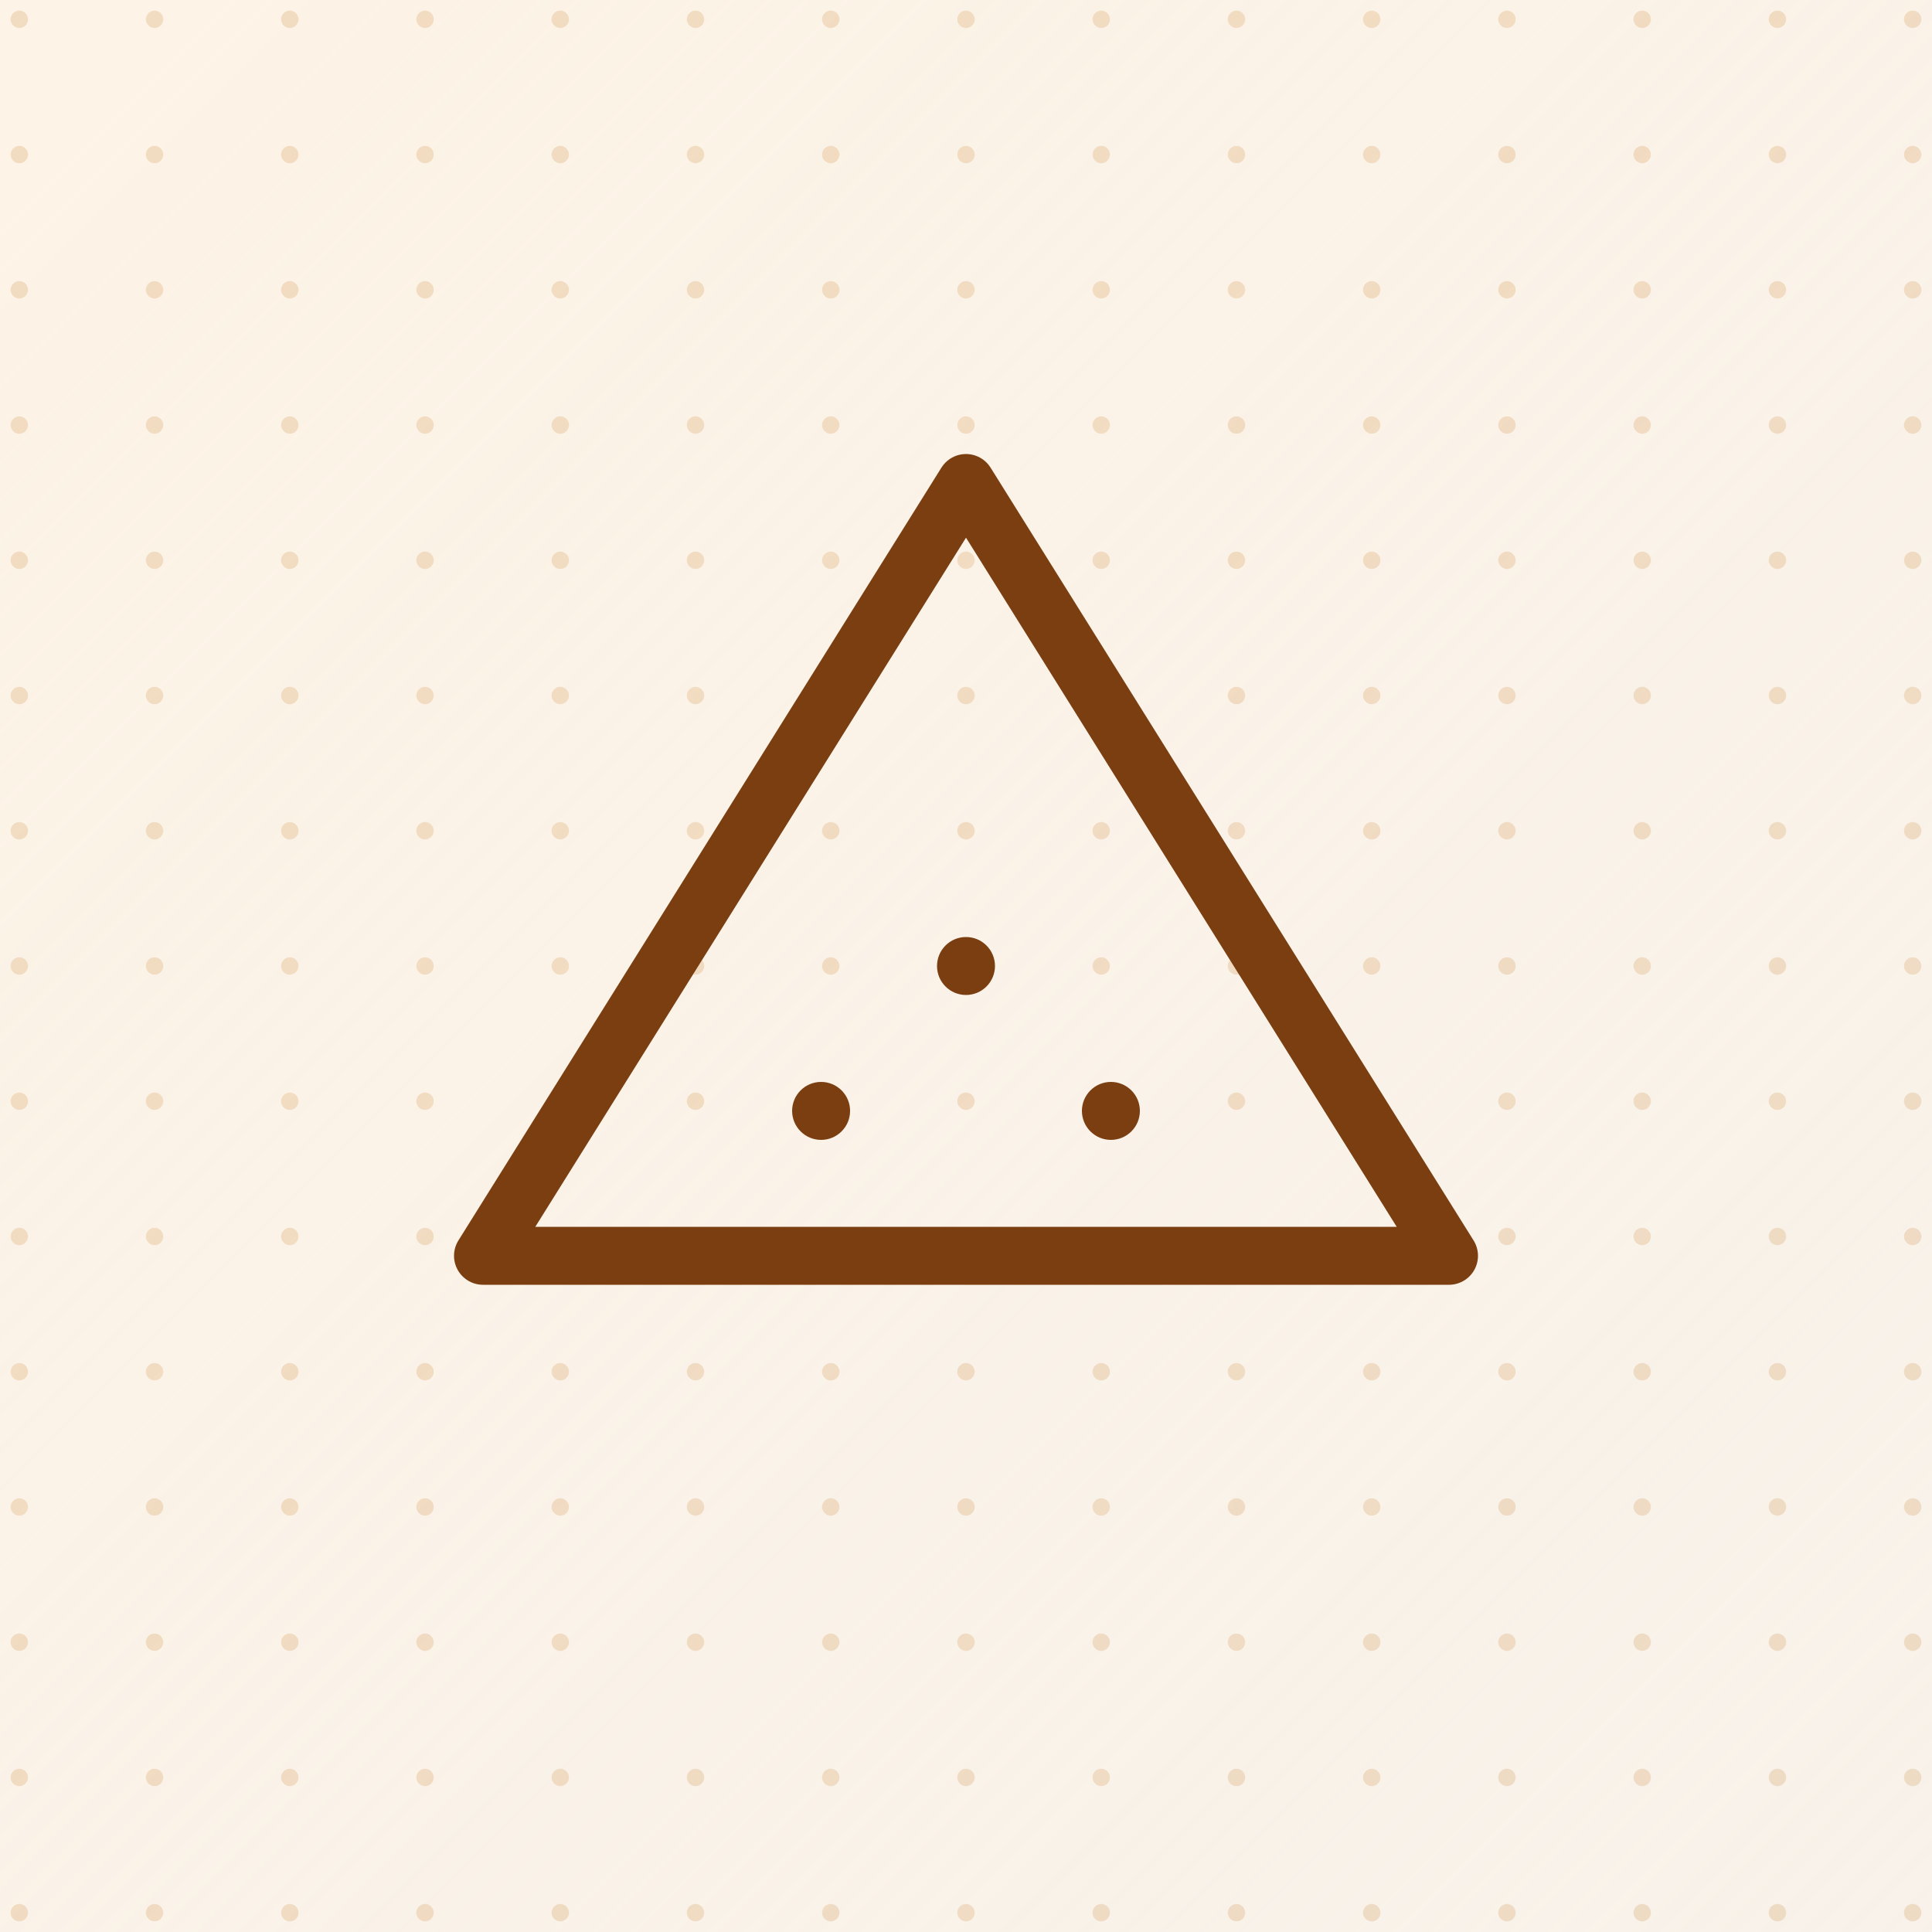
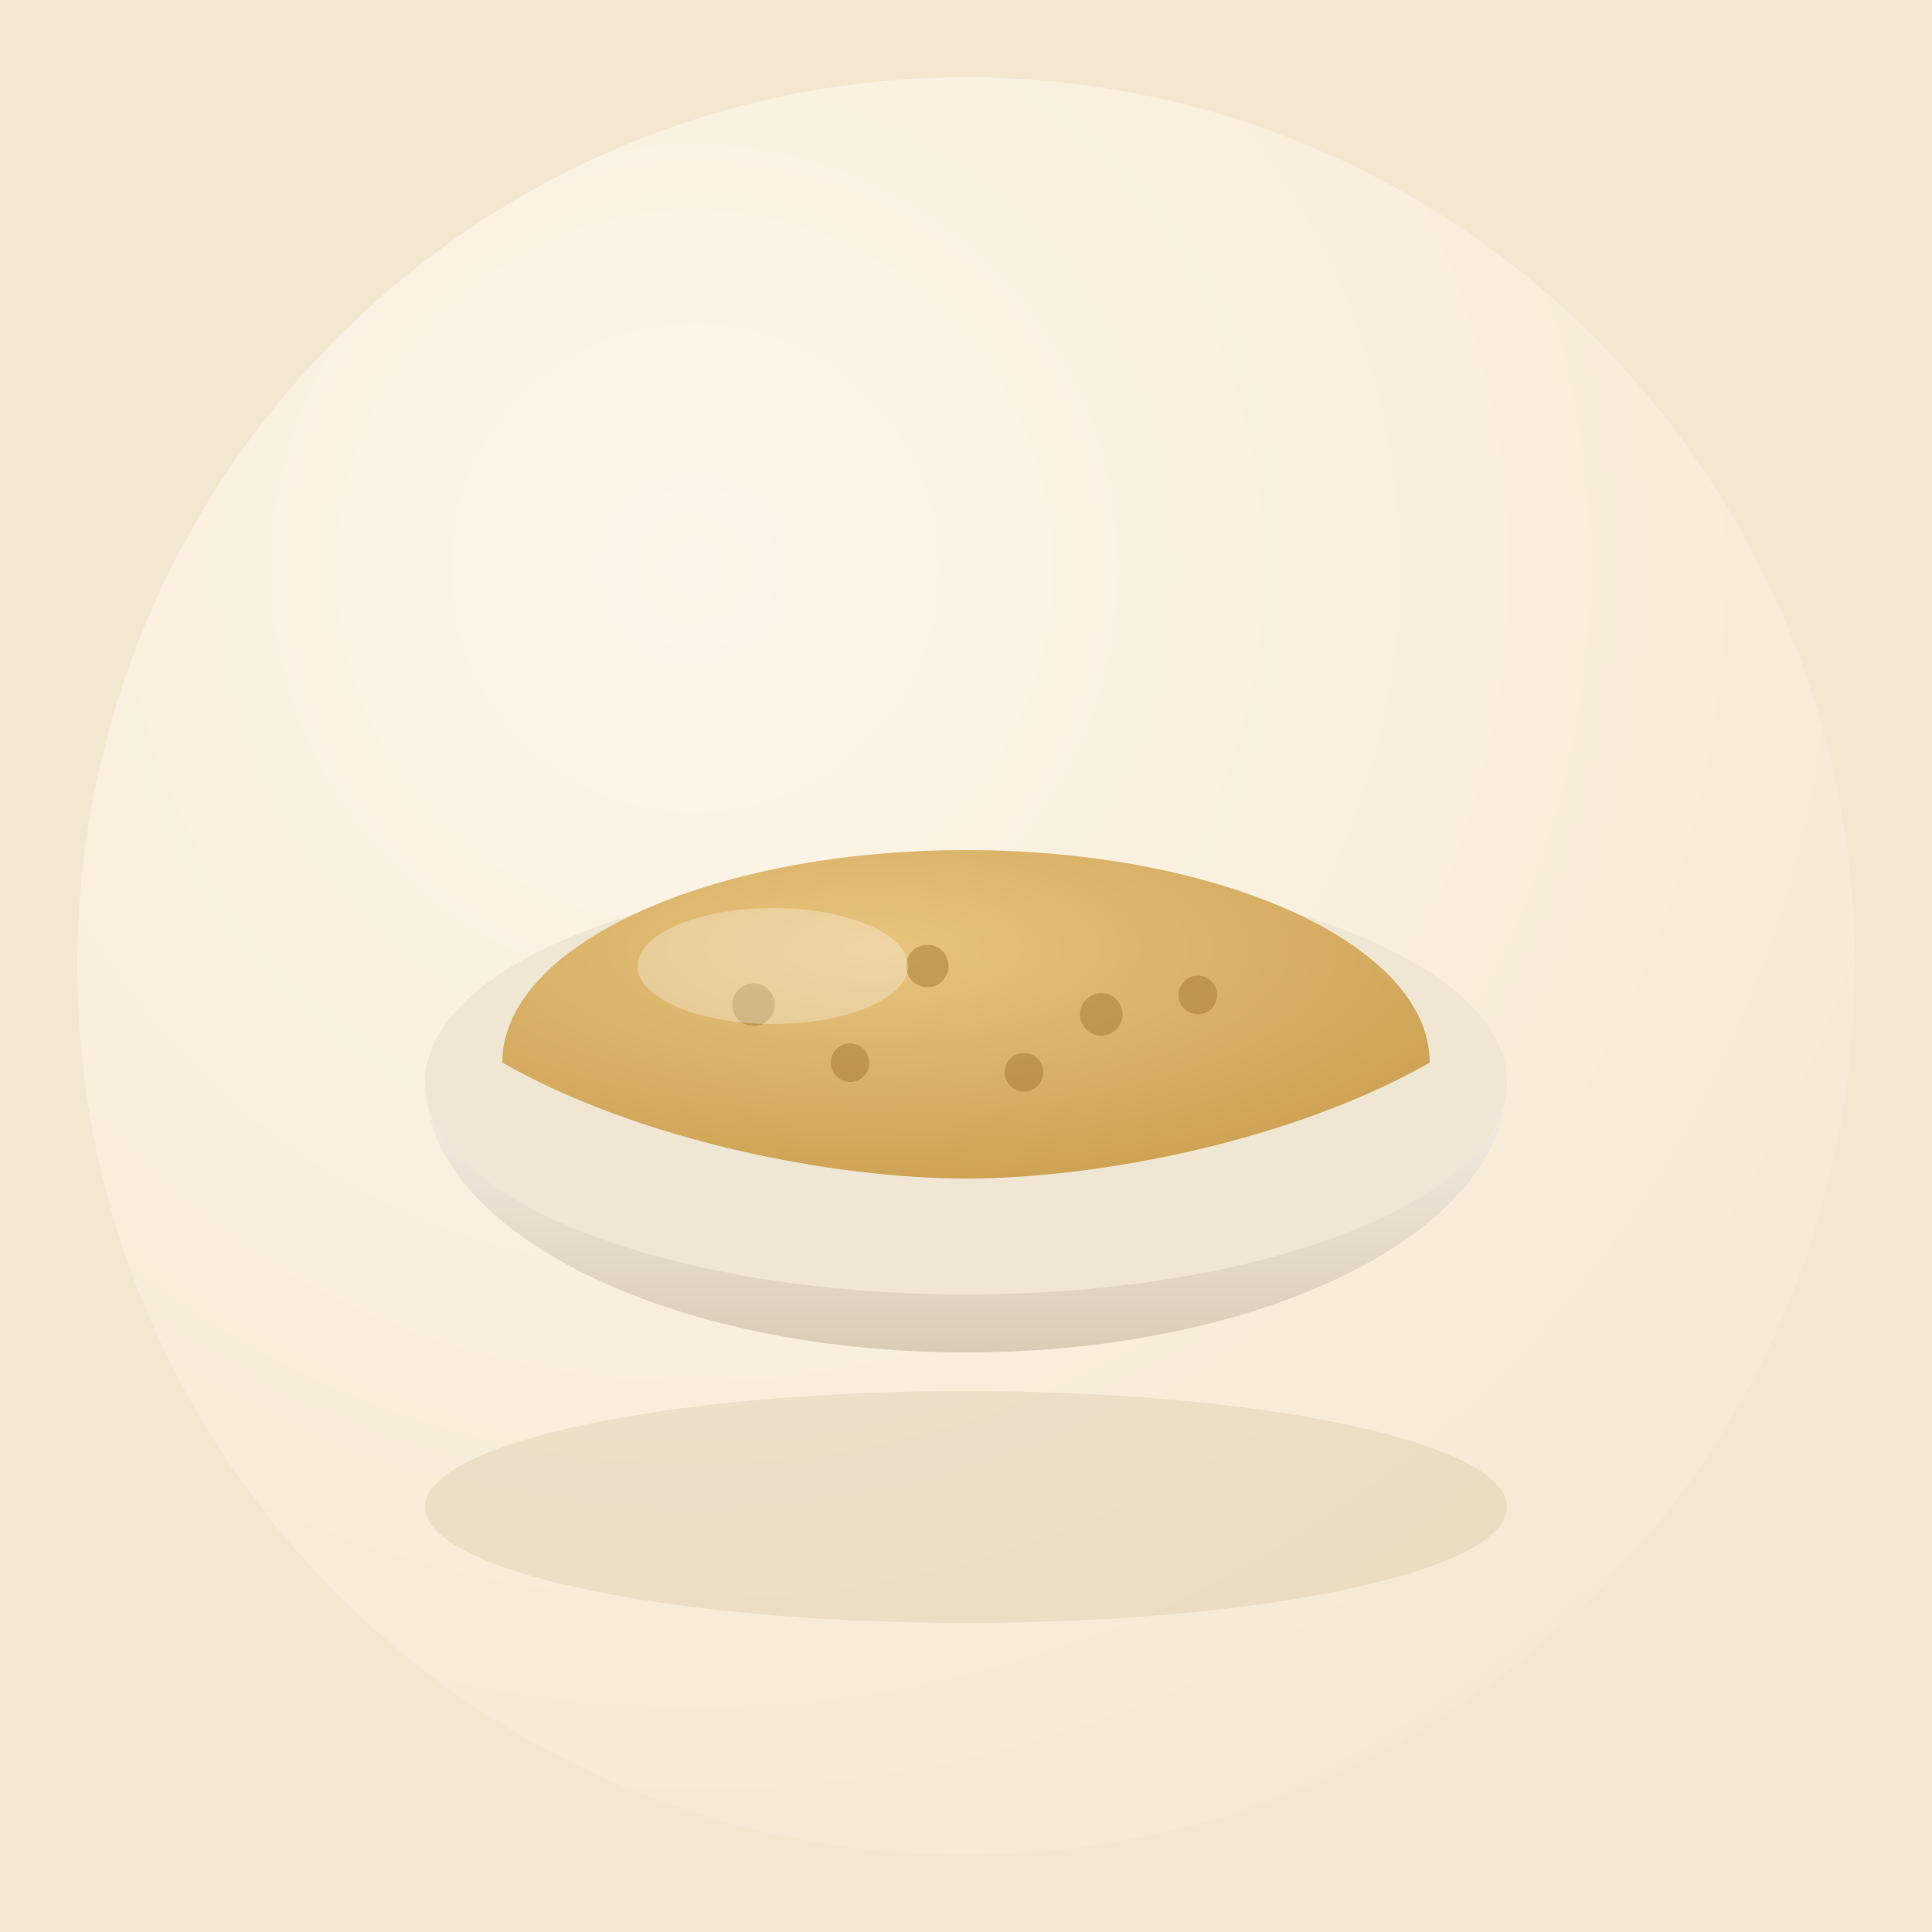
- <svg xmlns="http://www.w3.org/2000/svg" viewBox="0 0 200 200" role="img" aria-label="bulgur">
+ <svg xmlns="http://www.w3.org/2000/svg" viewBox="0 0 200 200" role="img" aria-label="Bulgur">
  <defs>
-     <linearGradient id="g" x1="0" y1="0" x2="1" y2="1">
-       <stop offset="0" stop-color="#fdf3e6" />
-       <stop offset="1" stop-color="#fdf3e6" stop-opacity="0.6" />
+     <radialGradient id="bu_bg" cx="0.35" cy="0.28" r="0.9">
+       <stop offset="0" stop-color="#fdf6e8" />
+       <stop offset="1" stop-color="#f3e7cf" />
+     </radialGradient>
+     <radialGradient id="bu_heap" cx="0.4" cy="0.3" r="0.9">
+       <stop offset="0" stop-color="#e8c47e" />
+       <stop offset="1" stop-color="#c79a4a" />
+     </radialGradient>
+     <linearGradient id="bu_bowl" x1="0" y1="0" x2="0" y2="1">
+       <stop offset="0" stop-color="#f5efe4" />
+       <stop offset="1" stop-color="#d9cdb8" />
    </linearGradient>
-     <pattern id="dots" x="0" y="0" width="14" height="14" patternUnits="userSpaceOnUse">
-       <circle cx="2" cy="2" r="0.9" fill="#c47215" opacity="0.18" />
-     </pattern>
  </defs>
-   <rect width="200" height="200" fill="url(#g)" />
-   <rect width="200" height="200" fill="url(#dots)" />
-   <g color="#7a3e10">
-     <path d="M50 130l50-80 50 80z" stroke="currentColor" stroke-width="6" fill="none" stroke-linejoin="round" />
-     <circle cx="85" cy="115" r="3" fill="currentColor" />
-     <circle cx="100" cy="100" r="3" fill="currentColor" />
-     <circle cx="115" cy="115" r="3" fill="currentColor" />
+   <rect width="200" height="200" fill="#f3e7cf" />
+   <circle cx="100" cy="100" r="92" fill="url(#bu_bg)" />
+   <ellipse cx="100" cy="156" rx="56" ry="12" fill="#7a5c10" opacity="0.10" />
+   <path d="M44 112a56 28 0 0 0 112 0z" fill="url(#bu_bowl)" />
+   <ellipse cx="100" cy="112" rx="56" ry="22" fill="#efe6d3" />
+   <path d="M52 110a48 22 0 0 1 96 0c-14 8-34 12-48 12s-34-4-48-12z" fill="url(#bu_heap)" />
+   <g fill="#a87d34" opacity="0.55">
+     <circle cx="78" cy="104" r="2.2" />
+     <circle cx="96" cy="100" r="2.2" />
+     <circle cx="114" cy="105" r="2.2" />
+     <circle cx="88" cy="110" r="2" />
+     <circle cx="106" cy="111" r="2" />
+     <circle cx="124" cy="103" r="2" />
  </g>
+   <ellipse cx="80" cy="100" rx="14" ry="6" fill="#fff" opacity="0.30" />
</svg>
